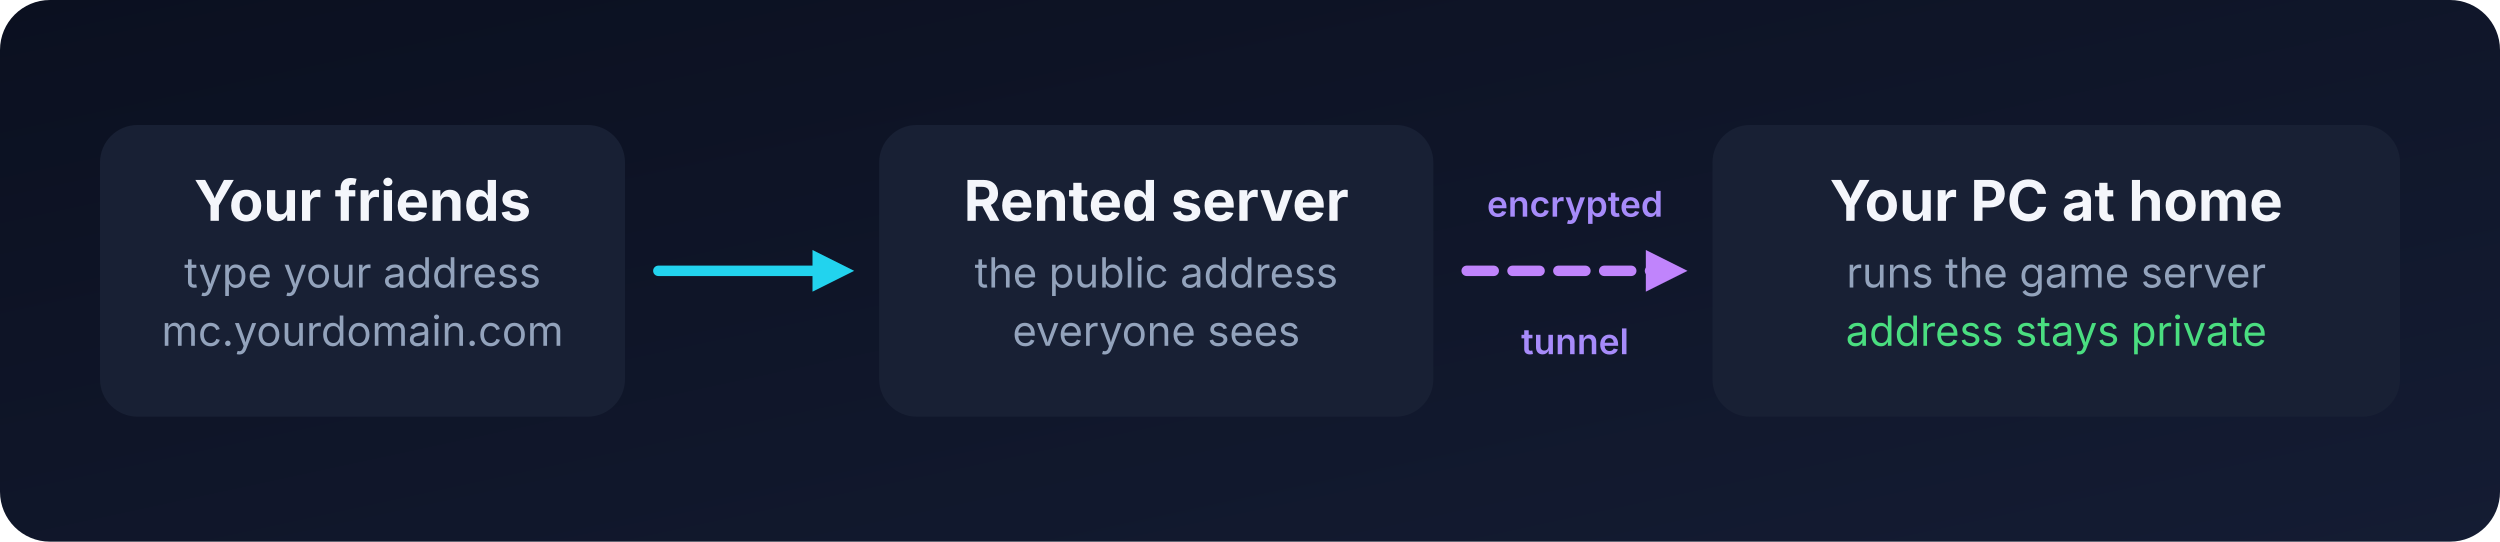
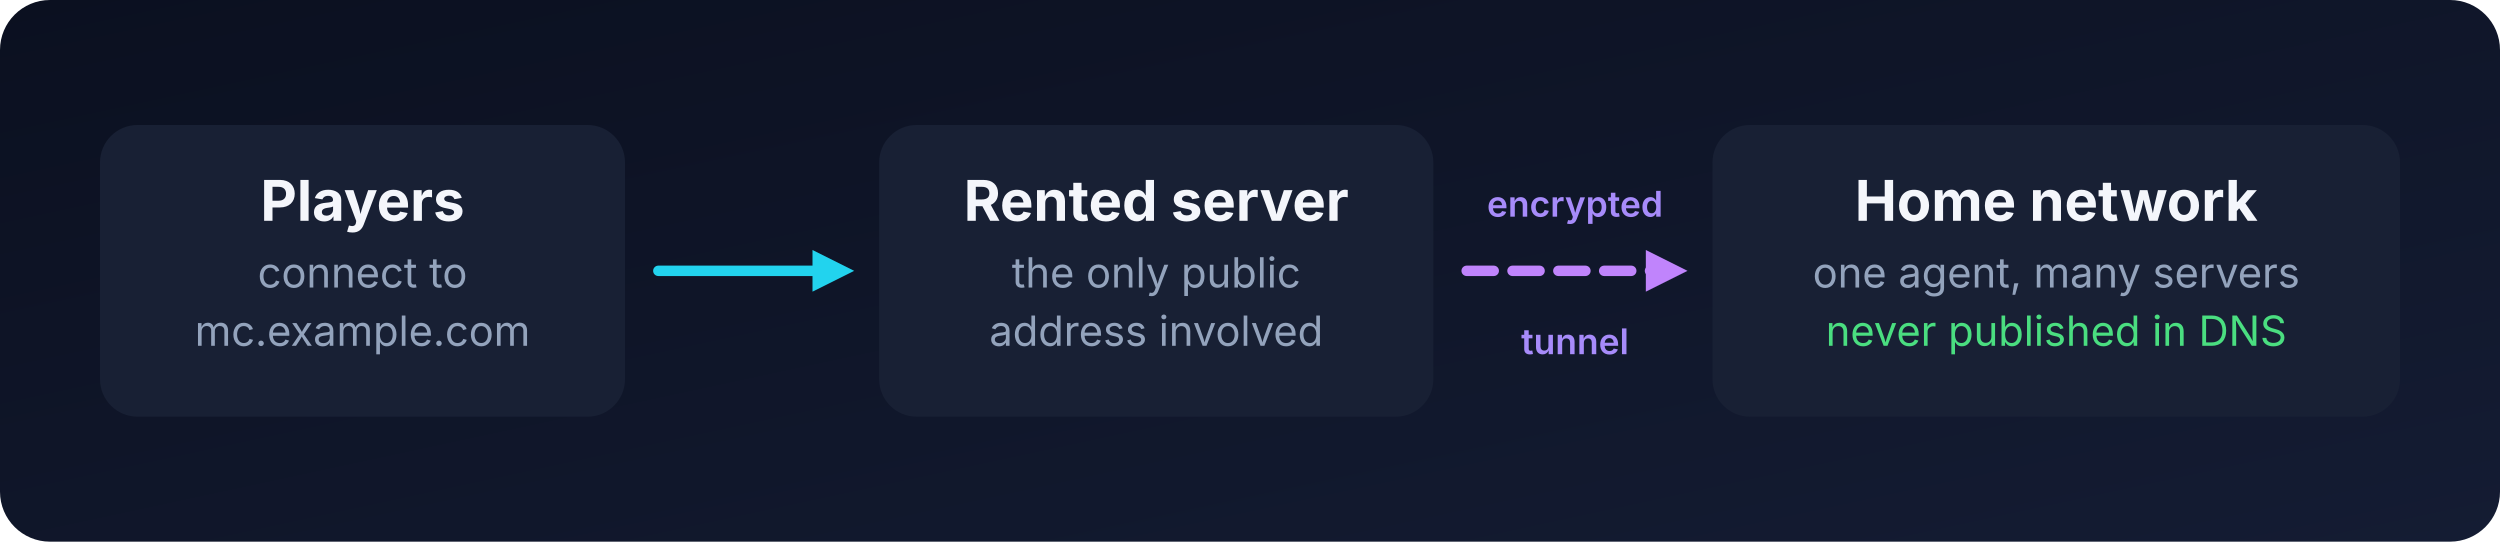
- <svg xmlns="http://www.w3.org/2000/svg" viewBox="0 0 1200 260" width="1200" height="260" role="img" aria-label="Friends connect to your domain name, which points at a small rented server, which passes traffic down a private tunnel to your PC at home">
+ <svg xmlns="http://www.w3.org/2000/svg" viewBox="0 0 1200 260" width="1200" height="260" role="img" aria-label="Players resolve a subdomain to a rented server, which passes traffic down an encrypted tunnel to servers on a home network">
  <defs>
    <linearGradient id="bg" x1="0" y1="0" x2="1" y2="1">
      <stop offset="0%" stop-color="#0B1020" />
      <stop offset="100%" stop-color="#141C33" />
    </linearGradient>
    <linearGradient id="flow" x1="0" y1="0" x2="1" y2="0">
      <stop offset="0%" stop-color="#22D3EE" />
      <stop offset="100%" stop-color="#C084FC" />
    </linearGradient>
  </defs>
  <rect width="1200" height="260" rx="24" fill="url(#bg)" />
  <g font-family="Segoe UI, Inter, Roboto, Helvetica Neue, Arial, sans-serif" text-anchor="middle">
    <g>
      <rect x="48" y="60" width="252" height="140" rx="18" fill="#182034" />
-       <text x="174" y="106" font-size="27" font-weight="700" fill="#F4F6FB">Your friends</text>
-       <text x="174" y="138" font-size="20" fill="#93A3BC">type your address</text>
-       <text x="174" y="166" font-size="20" fill="#93A3BC">mc.yourdomain.com</text>
+       <text x="174" y="106" font-size="27" font-weight="700" fill="#F4F6FB">Players</text>
+       <text x="174" y="138" font-size="20" fill="#93A3BC">connect to</text>
+       <text x="174" y="166" font-size="20" fill="#93A3BC">mc.example.com</text>
    </g>
    <path d="M316 130 H392" stroke="#22D3EE" stroke-width="5" stroke-linecap="round" />
    <path d="M390 120 L410 130 L390 140 Z" fill="#22D3EE" />
    <g>
      <rect x="422" y="60" width="266" height="140" rx="18" fill="#182034" />
      <text x="555" y="106" font-size="27" font-weight="700" fill="#F4F6FB">Rented server</text>
-       <text x="555" y="138" font-size="20" fill="#93A3BC">the public address</text>
-       <text x="555" y="166" font-size="20" fill="#93A3BC">everyone sees</text>
+       <text x="555" y="138" font-size="20" fill="#93A3BC">the only public</text>
+       <text x="555" y="166" font-size="20" fill="#93A3BC">address involved</text>
    </g>
    <path d="M704 130 H792" stroke="#C084FC" stroke-width="5" stroke-linecap="round" stroke-dasharray="13 9" />
    <path d="M790 120 L810 130 L790 140 Z" fill="#C084FC" />
    <text x="756" y="104" font-size="17" font-weight="600" fill="#A78BFA">encrypted</text>
    <text x="756" y="170" font-size="17" font-weight="600" fill="#A78BFA">tunnel</text>
    <g>
      <rect x="822" y="60" width="330" height="140" rx="18" fill="#182034" />
-       <text x="987" y="106" font-size="27" font-weight="700" fill="#F4F6FB">Your PC at home</text>
-       <text x="987" y="138" font-size="20" fill="#93A3BC">runs the game server</text>
-       <text x="987" y="166" font-size="20" fill="#4ADE80">address stays private</text>
+       <text x="987" y="106" font-size="27" font-weight="700" fill="#F4F6FB">Home network</text>
+       <text x="987" y="138" font-size="20" fill="#93A3BC">one agent, many servers</text>
+       <text x="987" y="166" font-size="20" fill="#4ADE80">never published in DNS</text>
    </g>
  </g>
</svg>
